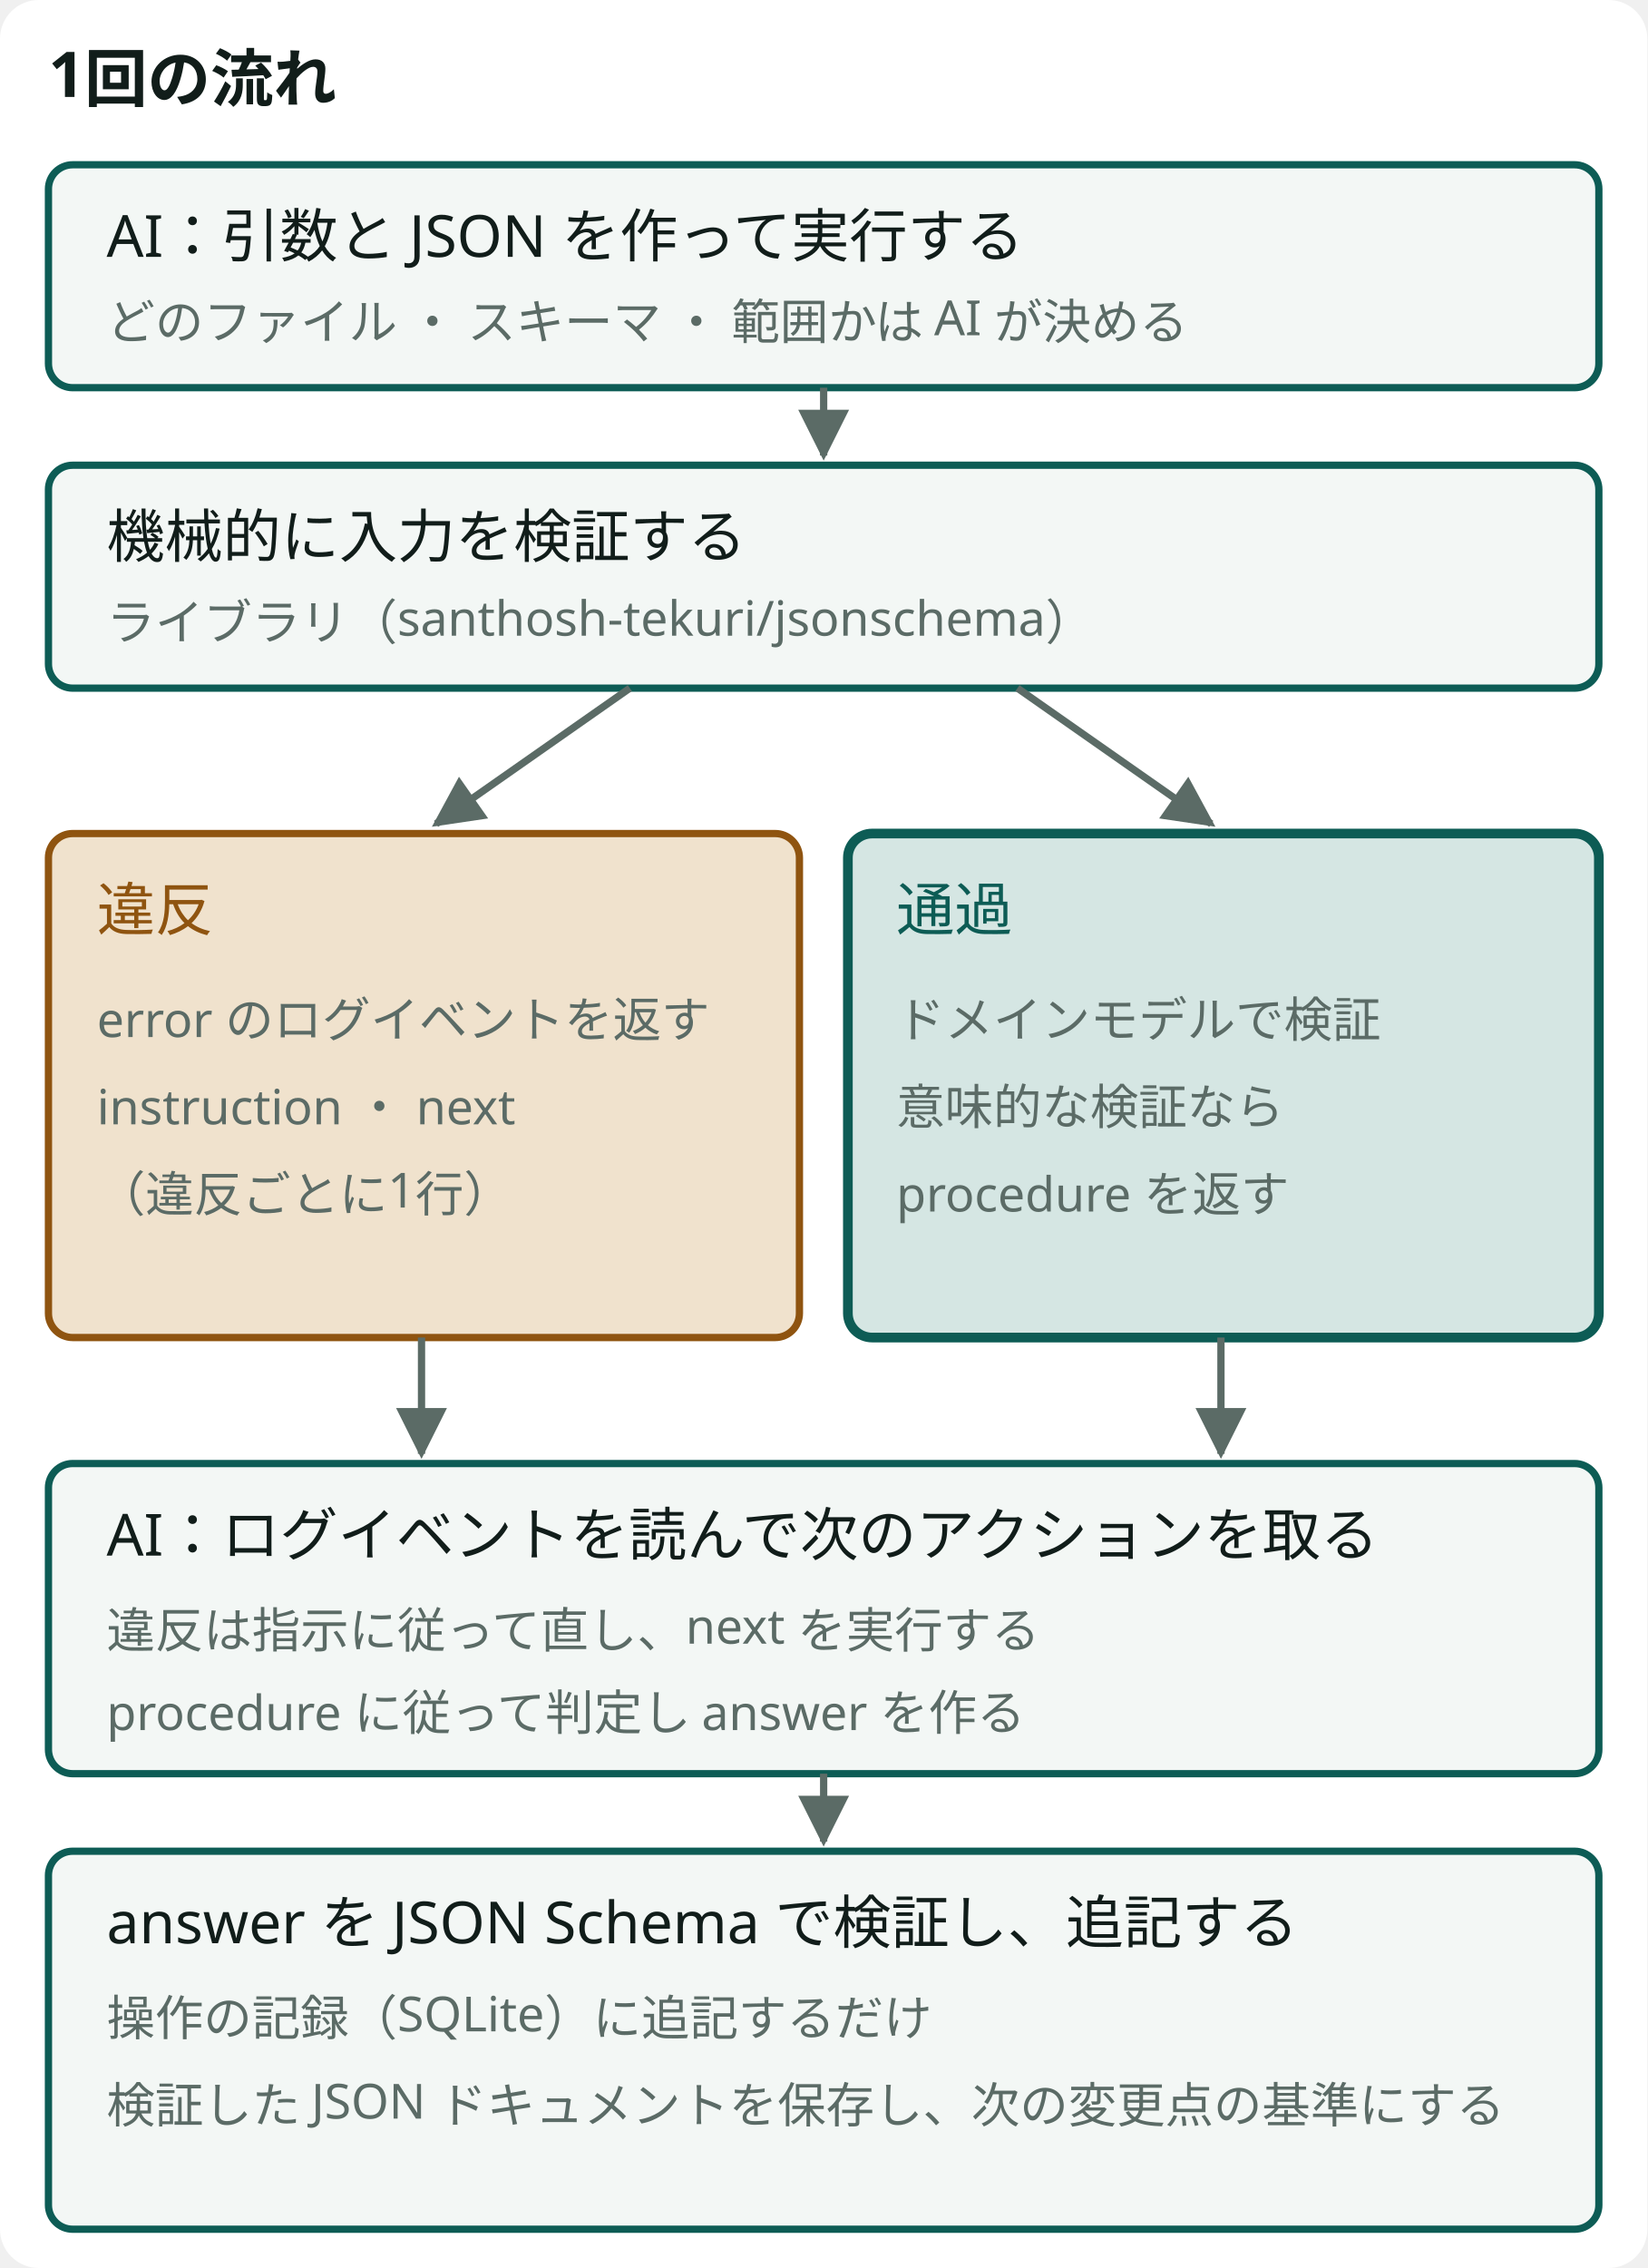
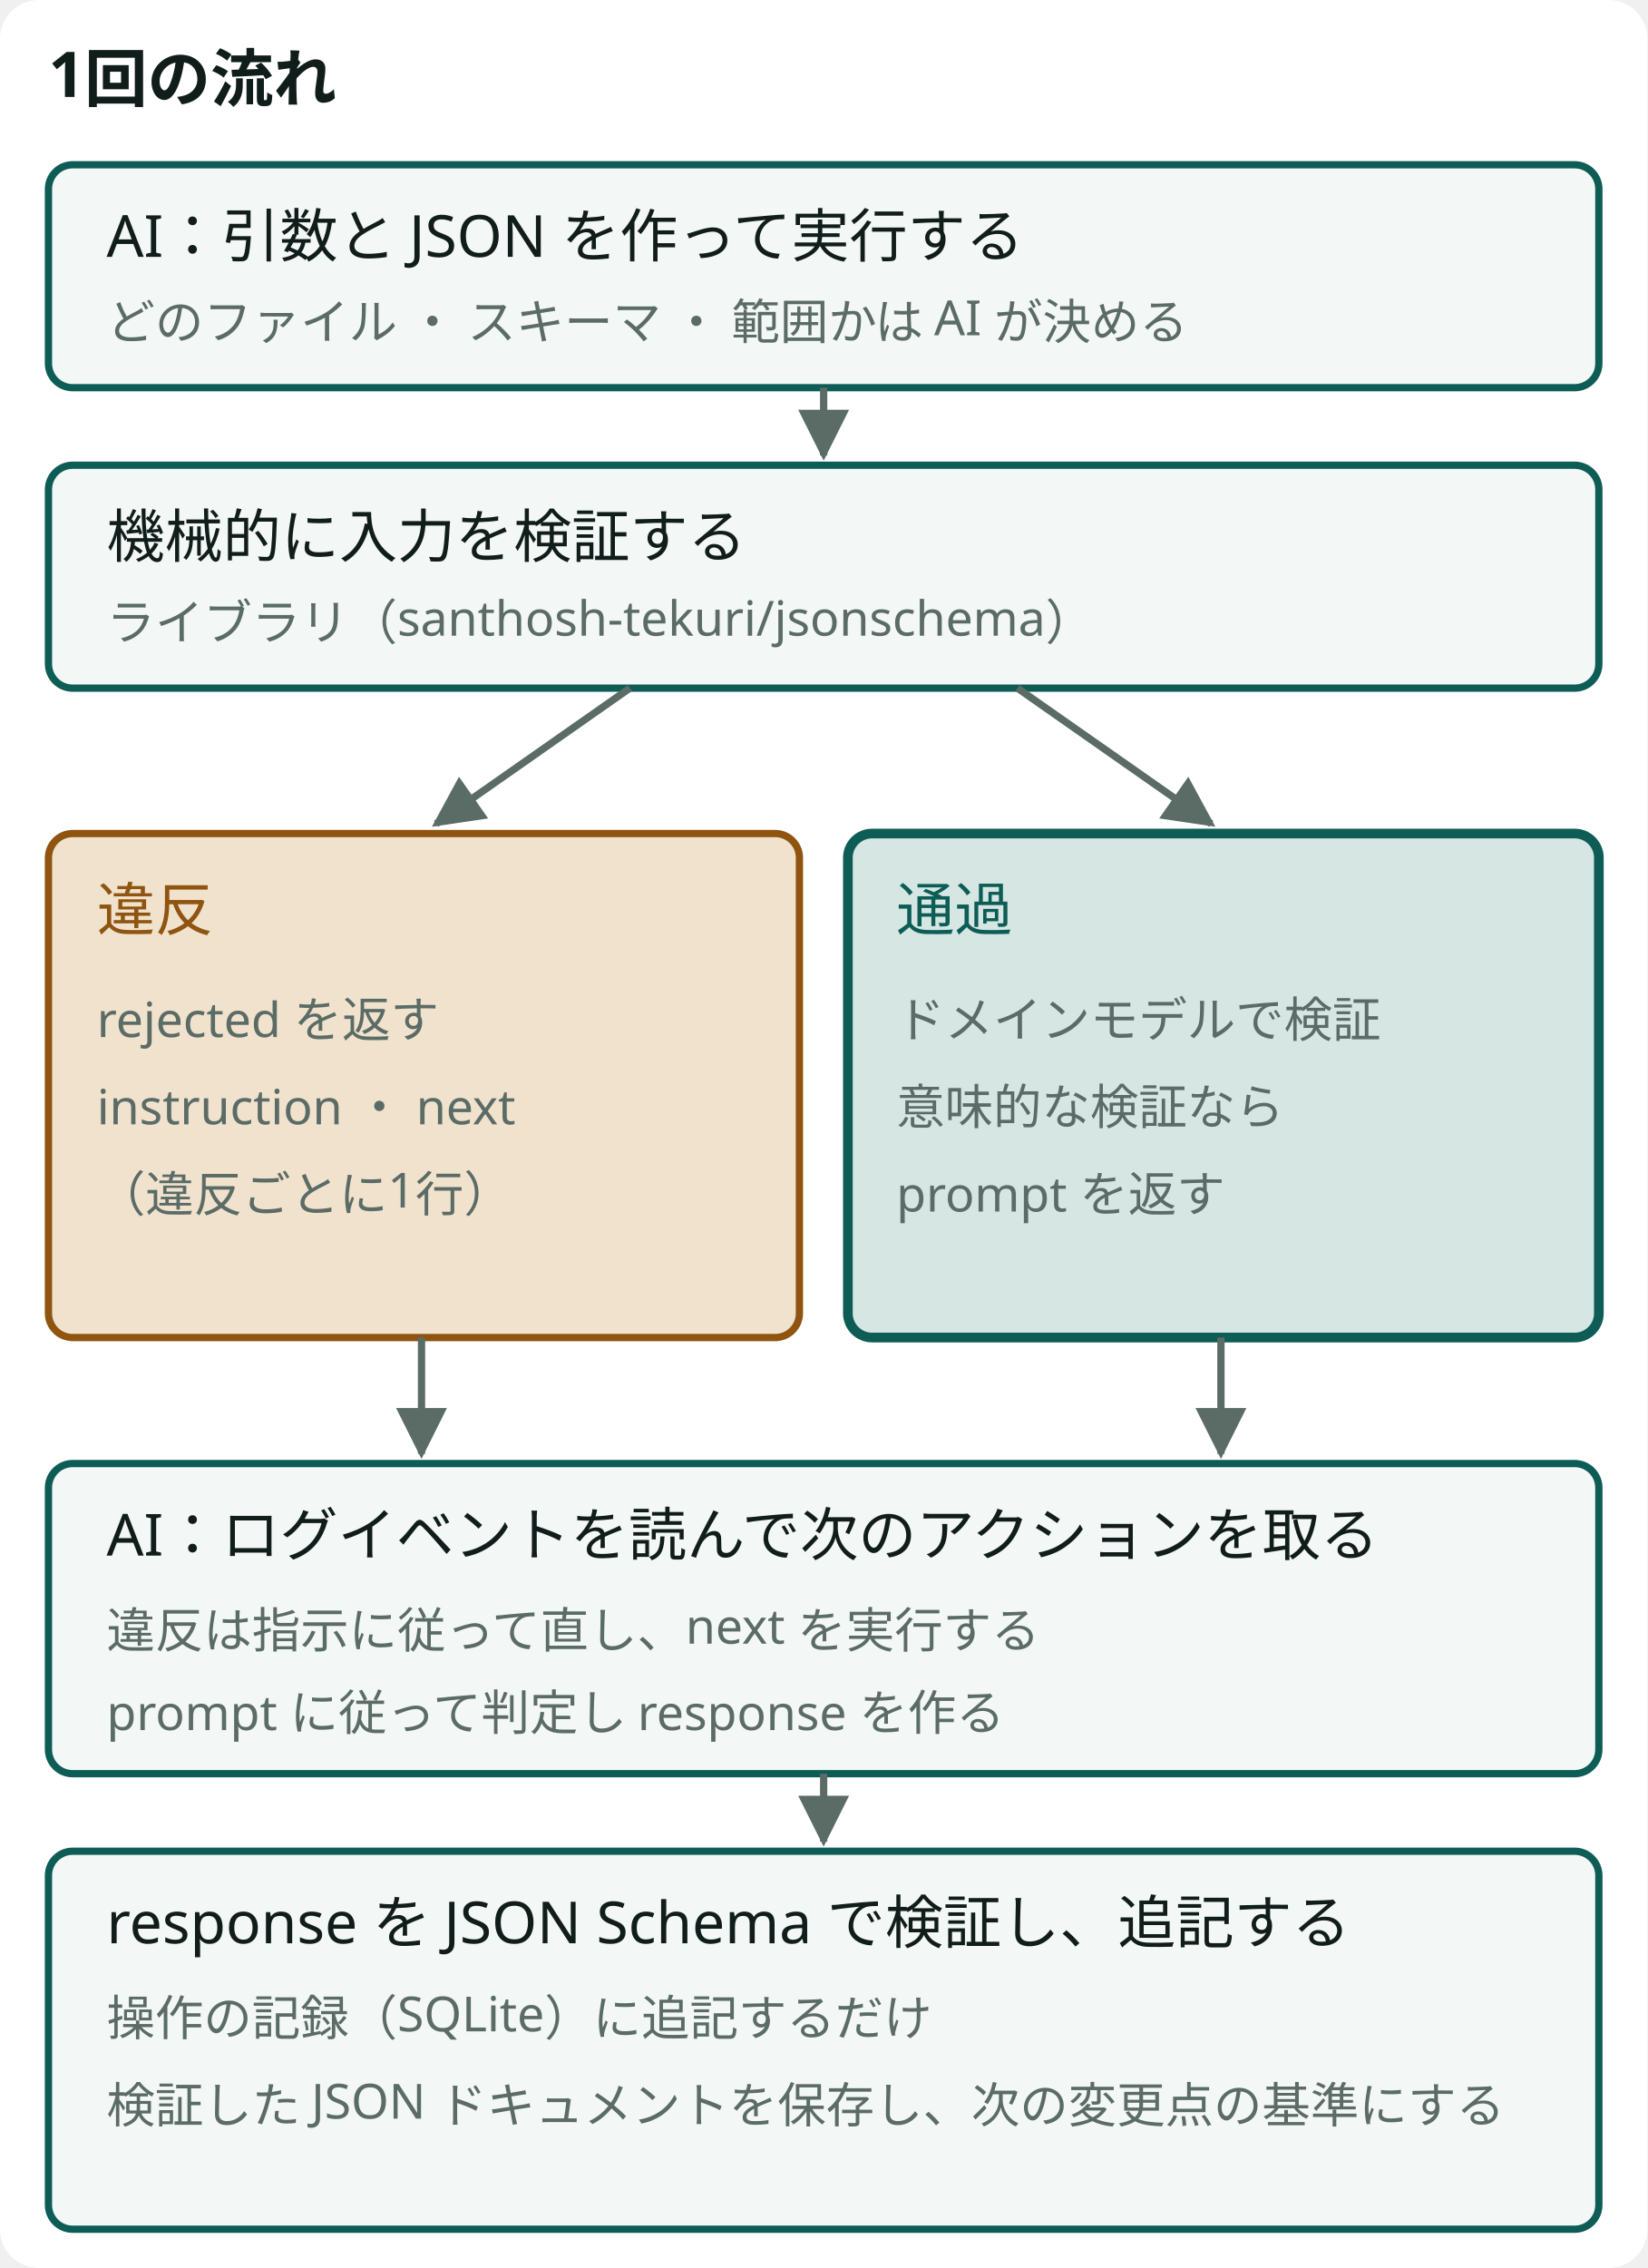
- <svg viewBox="0 0 340 468" role="img" aria-label="1回の流れ。AI：引数と JSON を作って実行する ・ どのファイル ・ スキーマ ・ 範囲かは AI が決める ・ 機械的に入力を検証する ・ ライブラリ（santhosh-tekuri/jsonschema） ・ 違反 ・ error のログイベントを返す ・ instruction ・ next ・ next ・ 通過 ・ ドメインモデルで検証 ・ 意味的な検証なら ・ procedure を返す ・ AI：ログイベントを読んで次のアクションを取る ・ 違反は指示に従って直し、next を実行する ・ procedure に従って判定し answer を作る ・ answer を JSON Schema で検証し、追記する ・ 操作の記録（SQLite）に追記するだけ ・ 検証した JSON ドキュメントを保存し、次の変更点の基準にする" class="dsvg">
-   <style data-dsvg="dark">.dsvg .canvas{fill:var(--dsvg-area-fill,#FFFFFF)}.dsvg .title{fill:var(--dsvg-ink,#111D1A);font-size:13px;font-weight:700}.dsvg .box{fill:var(--dsvg-box-fill,#F3F7F5);stroke:var(--dsvg-accent,#0D5C55)}.dsvg .label{fill:var(--dsvg-ink,#111D1A);font-size:12px}.dsvg .note.small{fill:var(--dsvg-ink-soft,#5B6B66);font-size:10px}.dsvg .flow{stroke:var(--dsvg-ink-soft,#5B6B66)}.dsvg .box.warn{fill:var(--dsvg-warn-bg,#F0E2CD);stroke:var(--dsvg-warn,#8F5410)}.dsvg .label.warn{fill:var(--dsvg-warn,#8F5410);font-size:12px}.dsvg .box.focus{fill:var(--dsvg-accent-bg,#D5E6E3);stroke:var(--dsvg-accent,#0D5C55)}.dsvg .label.focus{fill:var(--dsvg-accent,#0D5C55);font-size:12px}.dsvg #dsvg-f35165d4-arrow-5B6B66 path{fill:var(--dsvg-ink-soft,#5B6B66)}@media (prefers-color-scheme:dark){:root:not([data-theme="light"]) .dsvg,.dsvg:root:not([data-theme="light"]){--dsvg-area-fill:#22302D;--dsvg-ink:#E6EEEB;--dsvg-box-fill:#16211E;--dsvg-accent:#6CC9B8;--dsvg-ink-soft:#9DADA8;--dsvg-warn-bg:#33281A;--dsvg-warn:#D9A35F;--dsvg-accent-bg:#173330}}:root[data-theme="dark"] .dsvg{--dsvg-area-fill:#22302D;--dsvg-ink:#E6EEEB;--dsvg-box-fill:#16211E;--dsvg-accent:#6CC9B8;--dsvg-ink-soft:#9DADA8;--dsvg-warn-bg:#33281A;--dsvg-warn:#D9A35F;--dsvg-accent-bg:#173330}</style>
+ <svg viewBox="0 0 340 468" role="img" aria-label="1回の流れ。AI：引数と JSON を作って実行する ・ どのファイル ・ スキーマ ・ 範囲かは AI が決める ・ 機械的に入力を検証する ・ ライブラリ（santhosh-tekuri/jsonschema） ・ 違反 ・ rejected のログイベントを返す ・ instruction ・ next ・ next ・ 通過 ・ ドメインモデルで検証 ・ 意味的な検証なら ・ prompt を返す ・ AI：ログイベントを読んで次のアクションを取る ・ 違反は指示に従って直し、next を実行する ・ prompt に従って判定し response を作る ・ response を JSON Schema で検証し、追記する ・ 操作の記録（SQLite）に追記するだけ ・ 検証した JSON ドキュメントを保存し、次の変更点の基準にする" class="dsvg">
+   <style data-dsvg="dark">.dsvg .canvas{fill:var(--dsvg-area-fill,#FFFFFF)}.dsvg .title{fill:var(--dsvg-ink,#111D1A);font-size:13px;font-weight:700}.dsvg .box{fill:var(--dsvg-box-fill,#F3F7F5);stroke:var(--dsvg-accent,#0D5C55)}.dsvg .label{fill:var(--dsvg-ink,#111D1A);font-size:12px}.dsvg .note.small{fill:var(--dsvg-ink-soft,#5B6B66);font-size:10px}.dsvg .flow{stroke:var(--dsvg-ink-soft,#5B6B66)}.dsvg .box.warn{fill:var(--dsvg-warn-bg,#F0E2CD);stroke:var(--dsvg-warn,#8F5410)}.dsvg .label.warn{fill:var(--dsvg-warn,#8F5410);font-size:12px}.dsvg .box.focus{fill:var(--dsvg-accent-bg,#D5E6E3);stroke:var(--dsvg-accent,#0D5C55)}.dsvg .label.focus{fill:var(--dsvg-accent,#0D5C55);font-size:12px}.dsvg #dsvg-007a71d0-arrow-5B6B66 path{fill:var(--dsvg-ink-soft,#5B6B66)}@media (prefers-color-scheme:dark){:root:not([data-theme="light"]) .dsvg,.dsvg:root:not([data-theme="light"]){--dsvg-area-fill:#22302D;--dsvg-ink:#E6EEEB;--dsvg-box-fill:#16211E;--dsvg-accent:#6CC9B8;--dsvg-ink-soft:#9DADA8;--dsvg-warn-bg:#33281A;--dsvg-warn:#D9A35F;--dsvg-accent-bg:#173330}}:root[data-theme="dark"] .dsvg{--dsvg-area-fill:#22302D;--dsvg-ink:#E6EEEB;--dsvg-box-fill:#16211E;--dsvg-accent:#6CC9B8;--dsvg-ink-soft:#9DADA8;--dsvg-warn-bg:#33281A;--dsvg-warn:#D9A35F;--dsvg-accent-bg:#173330}</style>
  <defs data-dsvg="marker">
-     <marker id="dsvg-f35165d4-arrow-5B6B66" viewBox="0 0 10 10" refX="9" refY="5" markerWidth="7" markerHeight="7" orient="auto-start-reverse">
+     <marker id="dsvg-007a71d0-arrow-5B6B66" viewBox="0 0 10 10" refX="9" refY="5" markerWidth="7" markerHeight="7" orient="auto-start-reverse">
      <path d="M0,0 L10,5 L0,10 z" fill="#5B6B66" />
    </marker>
  </defs>
  <rect data-dsvg="canvas" class="canvas" x="0.0" y="0.0" width="340.0" height="468.0" fill="#FFFFFF" rx="8" />
  <text class="title" x="10" y="20" font-family="Noto Sans JP, Hiragino Kaku Gothic ProN, sans-serif" font-size="13" font-weight="700" fill="#111D1A">1回の流れ</text>
  <rect class="box" x="10" y="34" width="320" height="46" fill="#F3F7F5" stroke="#0D5C55" stroke-width="1.5" rx="5" />
  <text class="label" x="22" y="53" font-family="Noto Sans JP, Hiragino Kaku Gothic ProN, sans-serif" font-size="12" fill="#111D1A">AI：引数と JSON を作って実行する</text>
  <text class="note small" x="22" y="70" font-family="Noto Sans JP, Hiragino Kaku Gothic ProN, sans-serif" font-size="10" fill="#5B6B66">どのファイル ・ スキーマ ・ 範囲かは AI が決める</text>
-   <path class="flow" d="M170,80 V94" fill="none" stroke="#5B6B66" stroke-width="1.5" marker-end="url(#dsvg-f35165d4-arrow-5B6B66)" />
+   <path class="flow" d="M170,80 V94" fill="none" stroke="#5B6B66" stroke-width="1.5" marker-end="url(#dsvg-007a71d0-arrow-5B6B66)" />
  <rect class="box" x="10" y="96" width="320" height="46" fill="#F3F7F5" stroke="#0D5C55" stroke-width="1.5" rx="5" />
  <text class="label" x="22" y="115" font-family="Noto Sans JP, Hiragino Kaku Gothic ProN, sans-serif" font-size="12" fill="#111D1A">機械的に入力を検証する</text>
  <text class="note small" x="22" y="132" font-family="Noto Sans JP, Hiragino Kaku Gothic ProN, sans-serif" font-size="10" fill="#5B6B66">ライブラリ（santhosh-tekuri/jsonschema）</text>
-   <path class="flow" d="M130,142 L90,170" fill="none" stroke="#5B6B66" stroke-width="1.5" marker-end="url(#dsvg-f35165d4-arrow-5B6B66)" />
-   <path class="flow" d="M210,142 L250,170" fill="none" stroke="#5B6B66" stroke-width="1.5" marker-end="url(#dsvg-f35165d4-arrow-5B6B66)" />
+   <path class="flow" d="M130,142 L90,170" fill="none" stroke="#5B6B66" stroke-width="1.5" marker-end="url(#dsvg-007a71d0-arrow-5B6B66)" />
+   <path class="flow" d="M210,142 L250,170" fill="none" stroke="#5B6B66" stroke-width="1.5" marker-end="url(#dsvg-007a71d0-arrow-5B6B66)" />
  <rect class="box warn" x="10" y="172" width="155" height="104" fill="#F0E2CD" stroke="#8F5410" stroke-width="1.5" rx="5" />
  <text class="label warn" x="20" y="192" font-family="Noto Sans JP, Hiragino Kaku Gothic ProN, sans-serif" font-size="12" fill="#8F5410">違反</text>
-   <text class="note small" x="20" y="214" font-family="Noto Sans JP, Hiragino Kaku Gothic ProN, sans-serif" font-size="10" fill="#5B6B66">error のログイベントを返す</text>
+   <text class="note small" x="20" y="214" font-family="Noto Sans JP, Hiragino Kaku Gothic ProN, sans-serif" font-size="10" fill="#5B6B66">rejected を返す</text>
  <text class="note small" x="20" y="232" font-family="Noto Sans JP, Hiragino Kaku Gothic ProN, sans-serif" font-size="10" fill="#5B6B66">instruction ・ next</text>
  <text class="note small" x="20" y="250" font-family="Noto Sans JP, Hiragino Kaku Gothic ProN, sans-serif" font-size="10" fill="#5B6B66">（違反ごとに1行）</text>
  <rect class="box focus" x="175" y="172" width="155" height="104" fill="#D5E6E3" stroke="#0D5C55" stroke-width="2" rx="5" />
  <text class="label focus" x="185" y="192" font-family="Noto Sans JP, Hiragino Kaku Gothic ProN, sans-serif" font-size="12" fill="#0D5C55">通過</text>
  <text class="note small" x="185" y="214" font-family="Noto Sans JP, Hiragino Kaku Gothic ProN, sans-serif" font-size="10" fill="#5B6B66">ドメインモデルで検証</text>
  <text class="note small" x="185" y="232" font-family="Noto Sans JP, Hiragino Kaku Gothic ProN, sans-serif" font-size="10" fill="#5B6B66">意味的な検証なら</text>
-   <text class="note small" x="185" y="250" font-family="Noto Sans JP, Hiragino Kaku Gothic ProN, sans-serif" font-size="10" fill="#5B6B66">procedure を返す</text>
-   <path class="flow" d="M87,276 V300" fill="none" stroke="#5B6B66" stroke-width="1.5" marker-end="url(#dsvg-f35165d4-arrow-5B6B66)" />
-   <path class="flow" d="M252,276 V300" fill="none" stroke="#5B6B66" stroke-width="1.5" marker-end="url(#dsvg-f35165d4-arrow-5B6B66)" />
+   <text class="note small" x="185" y="250" font-family="Noto Sans JP, Hiragino Kaku Gothic ProN, sans-serif" font-size="10" fill="#5B6B66">prompt を返す</text>
+   <path class="flow" d="M87,276 V300" fill="none" stroke="#5B6B66" stroke-width="1.5" marker-end="url(#dsvg-007a71d0-arrow-5B6B66)" />
+   <path class="flow" d="M252,276 V300" fill="none" stroke="#5B6B66" stroke-width="1.5" marker-end="url(#dsvg-007a71d0-arrow-5B6B66)" />
  <rect class="box" x="10" y="302" width="320" height="64" fill="#F3F7F5" stroke="#0D5C55" stroke-width="1.5" rx="5" />
  <text class="label" x="22" y="321" font-family="Noto Sans JP, Hiragino Kaku Gothic ProN, sans-serif" font-size="12" fill="#111D1A">AI：ログイベントを読んで次のアクションを取る</text>
  <text class="note small" x="22" y="340" font-family="Noto Sans JP, Hiragino Kaku Gothic ProN, sans-serif" font-size="10" fill="#5B6B66">違反は指示に従って直し、next を実行する</text>
-   <text class="note small" x="22" y="357" font-family="Noto Sans JP, Hiragino Kaku Gothic ProN, sans-serif" font-size="10" fill="#5B6B66">procedure に従って判定し answer を作る</text>
-   <path class="flow" d="M170,366 V380" fill="none" stroke="#5B6B66" stroke-width="1.5" marker-end="url(#dsvg-f35165d4-arrow-5B6B66)" />
+   <text class="note small" x="22" y="357" font-family="Noto Sans JP, Hiragino Kaku Gothic ProN, sans-serif" font-size="10" fill="#5B6B66">prompt に従って判定し response を作る</text>
+   <path class="flow" d="M170,366 V380" fill="none" stroke="#5B6B66" stroke-width="1.5" marker-end="url(#dsvg-007a71d0-arrow-5B6B66)" />
  <rect class="box" x="10" y="382" width="320" height="78" fill="#F3F7F5" stroke="#0D5C55" stroke-width="1.5" rx="5" />
-   <text class="label" x="22" y="401" font-family="Noto Sans JP, Hiragino Kaku Gothic ProN, sans-serif" font-size="12" fill="#111D1A">answer を JSON Schema で検証し、追記する</text>
+   <text class="label" x="22" y="401" font-family="Noto Sans JP, Hiragino Kaku Gothic ProN, sans-serif" font-size="12" fill="#111D1A">response を JSON Schema で検証し、追記する</text>
  <text class="note small" x="22" y="420" font-family="Noto Sans JP, Hiragino Kaku Gothic ProN, sans-serif" font-size="10" fill="#5B6B66">操作の記録（SQLite）に追記するだけ</text>
  <text class="note small" x="22" y="438" font-family="Noto Sans JP, Hiragino Kaku Gothic ProN, sans-serif" font-size="10" fill="#5B6B66">検証した JSON ドキュメントを保存し、次の変更点の基準にする</text>
</svg>
